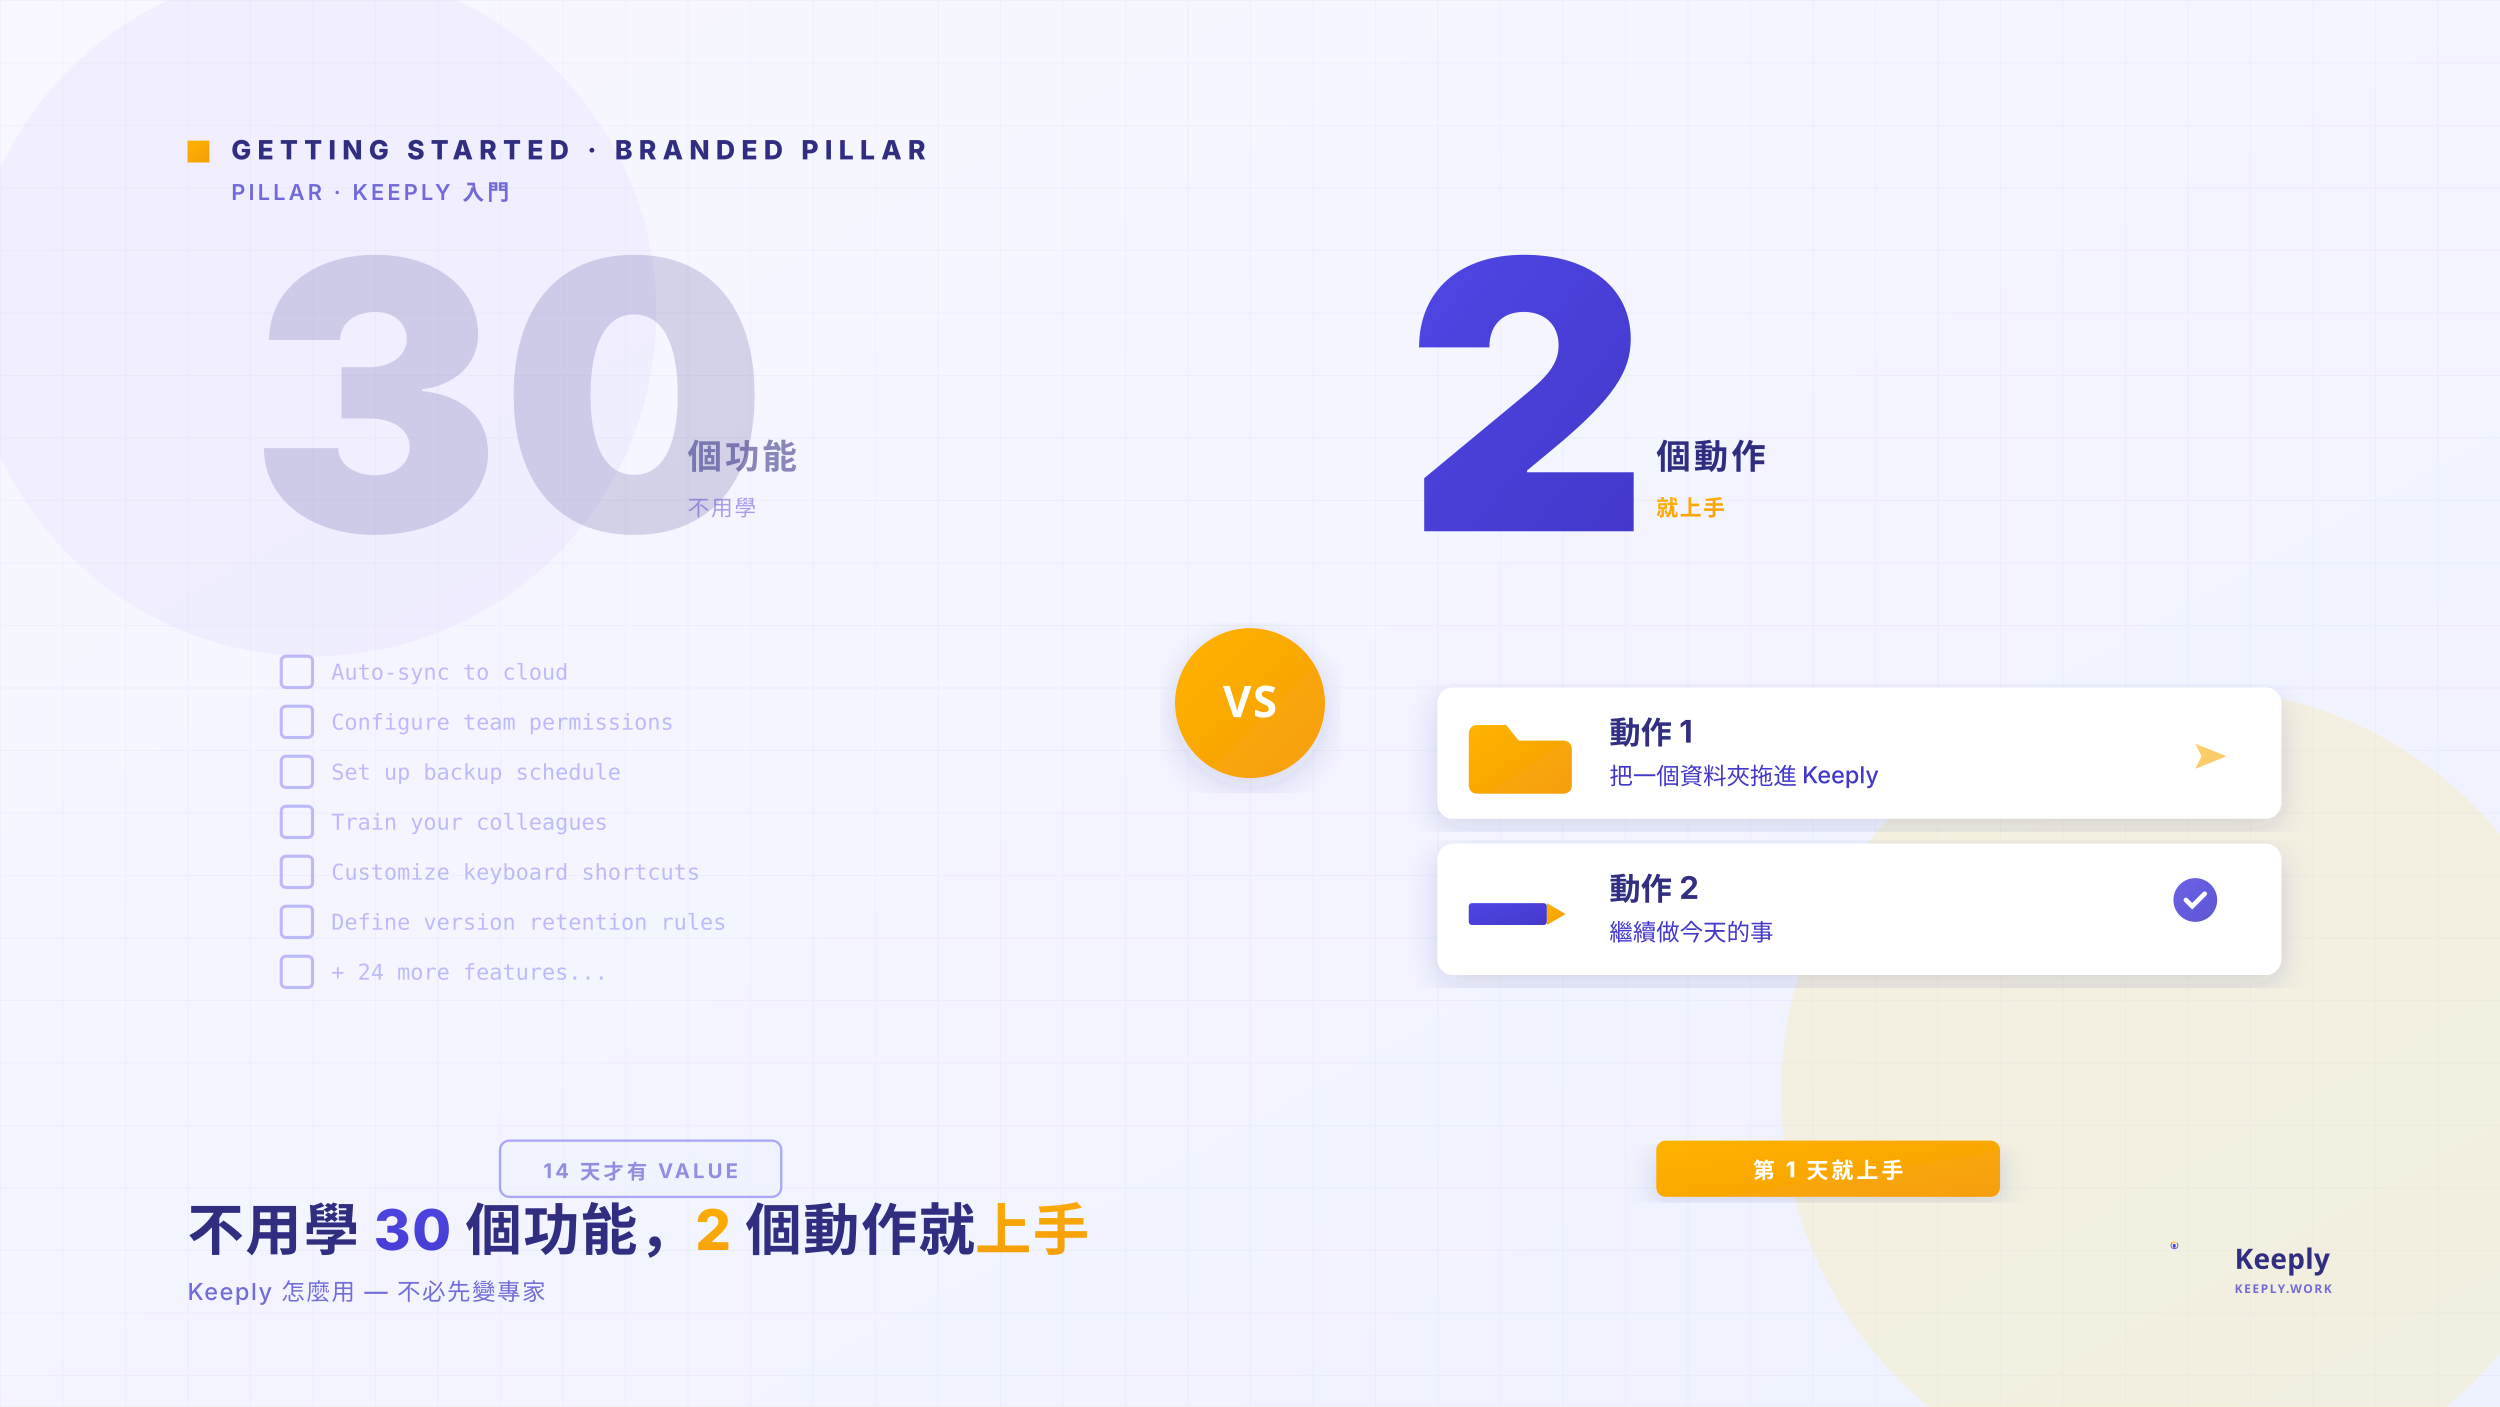
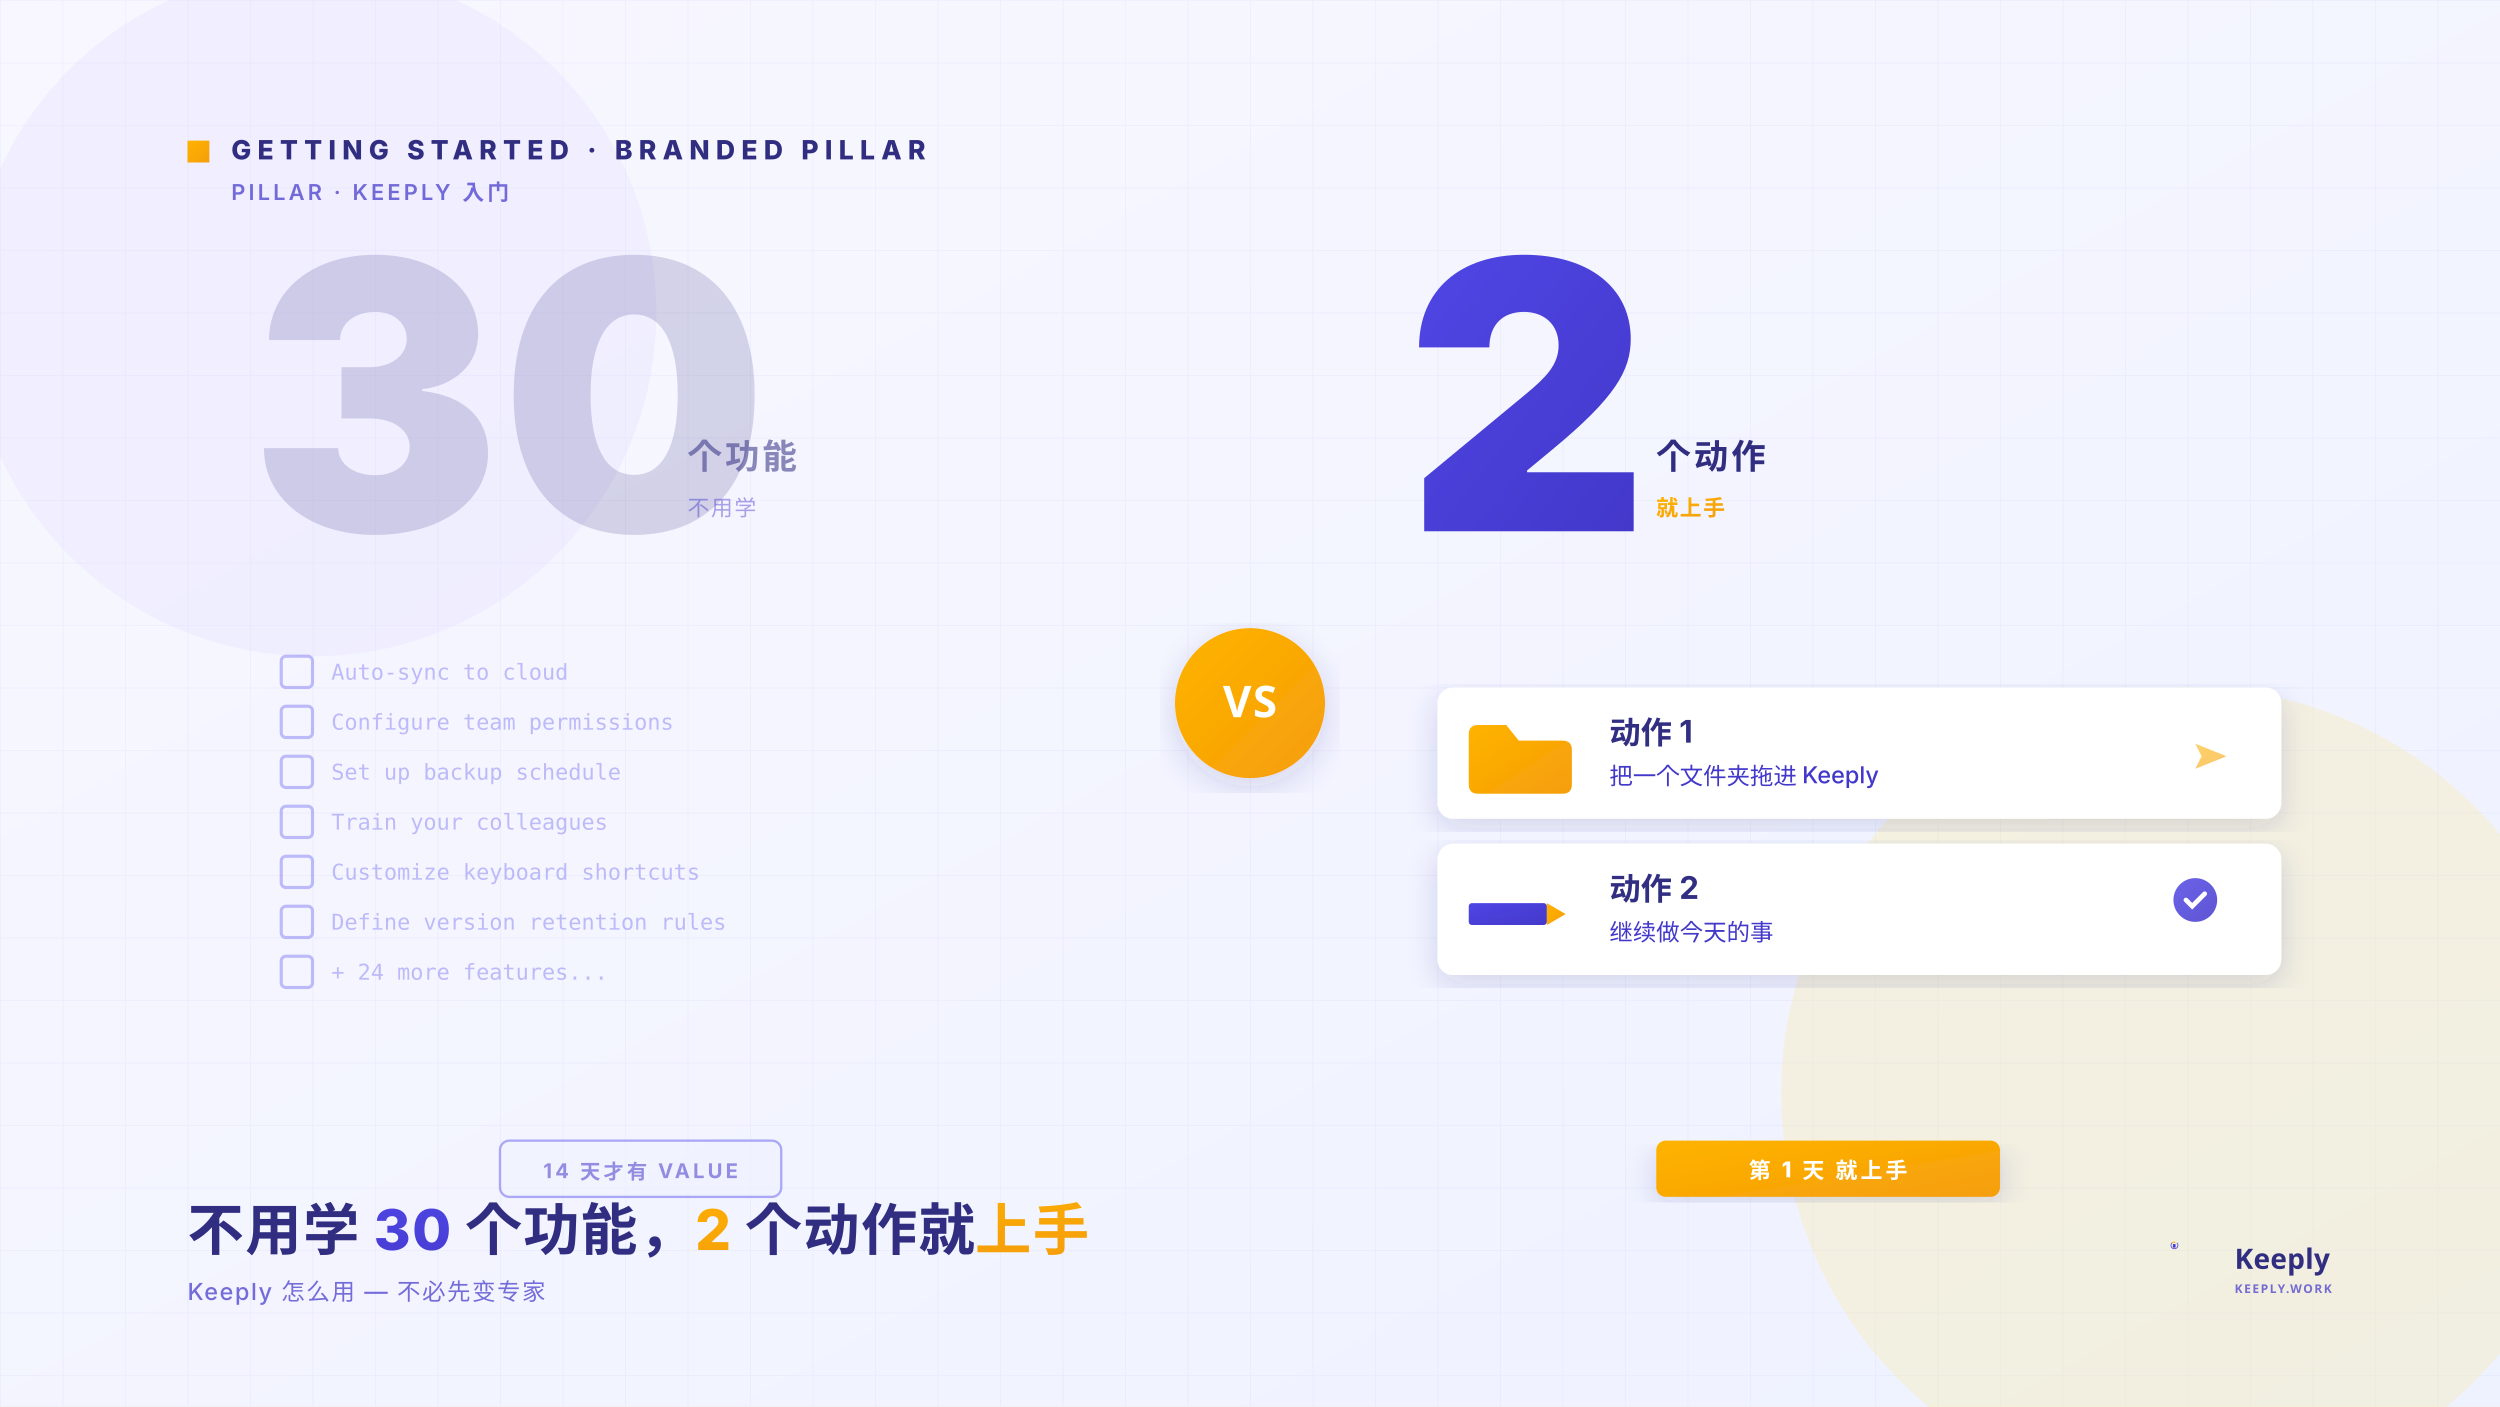
<svg xmlns="http://www.w3.org/2000/svg" viewBox="0 0 1600 900" fill="none" font-family="'Inter','Noto Sans TC','PingFang TC','Microsoft JhengHei',system-ui,sans-serif">
  <defs>
    <linearGradient id="grad-indigo" x1="0" y1="0" x2="1" y2="1">
      <stop offset="0" stop-color="#4F46E5" />
      <stop offset="1" stop-color="#4338CA" />
    </linearGradient>
    <linearGradient id="grad-indigo-deep" x1="0" y1="0" x2="1" y2="1">
      <stop offset="0" stop-color="#4338CA" />
      <stop offset="1" stop-color="#312E81" />
    </linearGradient>
    <linearGradient id="grad-amber" x1="0" y1="0" x2="1" y2="1">
      <stop offset="0" stop-color="#FFB300" />
      <stop offset="1" stop-color="#F59E0B" />
    </linearGradient>
    <linearGradient id="grad-paper" x1="0" y1="0" x2="1" y2="1">
      <stop offset="0" stop-color="#F8F7FF" />
      <stop offset="1" stop-color="#EEF2FF" />
    </linearGradient>
    <pattern id="pat-grid" x="0" y="0" width="40" height="40" patternUnits="userSpaceOnUse">
      <path d="M 40 0 L 0 0 0 40" fill="none" stroke="#4338CA" stroke-width="1" opacity="0.05" />
    </pattern>
    <filter id="soft-shadow" x="-10%" y="-10%" width="120%" height="120%">
      <feDropShadow dx="0" dy="6" stdDeviation="10" flood-color="#312E81" flood-opacity="0.16" />
    </filter>
  </defs>
  <symbol id="keeply-mark" viewBox="0 0 512 512">
    <path d="M396 129C429 159 448 200 448 255C448 363 360 451 252 451C145 451 58 368 56 263C55 206 75 158 111 123" stroke="url(#grad-indigo)" stroke-width="44" stroke-linecap="round" fill="none" />
    <path d="M111 123C145 91 190 72 239 72C253 72 265 73 278 76" stroke="url(#grad-amber)" stroke-width="44" stroke-linecap="round" fill="none" />
    <path d="M236 54L313 79L254 134L236 54Z" fill="url(#grad-amber)" />
    <rect x="164" y="184" width="152" height="206" rx="32" fill="url(#grad-indigo)" />
  </symbol>
  <symbol id="keeply-lockup" viewBox="0 0 280 70">
    <g transform="translate(0,4) scale(0.13)">
      <use href="#keeply-mark" />
    </g>
    <text x="78" y="32" font-size="28" font-weight="800" fill="#312E81" font-family="system-ui,sans-serif" letter-spacing="0.2">Keeply</text>
    <text x="78" y="56" font-size="12" font-weight="600" fill="#4338CA" opacity="0.72" font-family="system-ui,sans-serif" letter-spacing="1.5">KEEPLY.WORK</text>
  </symbol>
  <rect width="1600" height="900" fill="url(#grad-paper)" />
  <rect width="1600" height="900" fill="url(#pat-grid)" />
  <circle cx="200" cy="200" r="220" fill="#DDD6FE" opacity="0.28" />
  <circle cx="1400" cy="700" r="260" fill="#FDE68A" opacity="0.26" />
  <g transform="translate(120, 88)">
    <rect x="0" y="2" width="14" height="14" fill="url(#grad-amber)" />
    <text x="28" y="14" font-size="17" font-weight="800" fill="#312E81" letter-spacing="4">GETTING STARTED · BRANDED PILLAR</text>
-     <text x="28" y="40" font-size="14" font-weight="600" fill="#4338CA" opacity="0.72" letter-spacing="2">PILLAR · KEEPLY 入門</text>
+     <text x="28" y="40" font-size="14" font-weight="600" fill="#4338CA" opacity="0.72" letter-spacing="2">PILLAR · KEEPLY 入门</text>
  </g>
  <g transform="translate(160, 220)">
    <text x="0" y="120" font-size="240" font-weight="900" fill="#312E81" opacity="0.18" font-family="'Inter',system-ui,sans-serif">30</text>
-     <text x="280" y="80" font-size="22" font-weight="700" fill="#312E81" opacity="0.55" letter-spacing="2">個功能</text>
-     <text x="280" y="110" font-size="14" font-weight="500" fill="#4338CA" opacity="0.45" letter-spacing="1">不用學</text>
+     <text x="280" y="80" font-size="22" font-weight="700" fill="#312E81" opacity="0.55" letter-spacing="2"> 个功能</text>
+     <text x="280" y="110" font-size="14" font-weight="500" fill="#4338CA" opacity="0.45" letter-spacing="1">不用学</text>
    <g transform="translate(20, 200)" font-family="'JetBrains Mono',ui-monospace,monospace" opacity="0.42">
      <g>
        <rect x="0" y="0" width="20" height="20" rx="3" fill="none" stroke="#6F6AF0" stroke-width="2" />
        <text x="32" y="15" font-size="14" fill="#6F6AF0">Auto-sync to cloud</text>
      </g>
      <g transform="translate(0, 32)">
        <rect x="0" y="0" width="20" height="20" rx="3" fill="none" stroke="#6F6AF0" stroke-width="2" />
        <text x="32" y="15" font-size="14" fill="#6F6AF0">Configure team permissions</text>
      </g>
      <g transform="translate(0, 64)">
        <rect x="0" y="0" width="20" height="20" rx="3" fill="none" stroke="#6F6AF0" stroke-width="2" />
        <text x="32" y="15" font-size="14" fill="#6F6AF0">Set up backup schedule</text>
      </g>
      <g transform="translate(0, 96)">
        <rect x="0" y="0" width="20" height="20" rx="3" fill="none" stroke="#6F6AF0" stroke-width="2" />
        <text x="32" y="15" font-size="14" fill="#6F6AF0">Train your colleagues</text>
      </g>
      <g transform="translate(0, 128)">
        <rect x="0" y="0" width="20" height="20" rx="3" fill="none" stroke="#6F6AF0" stroke-width="2" />
        <text x="32" y="15" font-size="14" fill="#6F6AF0">Customize keyboard shortcuts</text>
      </g>
      <g transform="translate(0, 160)">
        <rect x="0" y="0" width="20" height="20" rx="3" fill="none" stroke="#6F6AF0" stroke-width="2" />
        <text x="32" y="15" font-size="14" fill="#6F6AF0">Define version retention rules</text>
      </g>
      <g transform="translate(0, 192)">
        <rect x="0" y="0" width="20" height="20" rx="3" fill="none" stroke="#6F6AF0" stroke-width="2" />
        <text x="32" y="15" font-size="14" fill="#6F6AF0">+ 24 more features...</text>
      </g>
    </g>
    <g transform="translate(160, 510)" opacity="0.55">
      <rect x="0" y="0" width="180" height="36" rx="6" fill="#EEF2FF" stroke="#6F6AF0" stroke-width="1.5" />
      <text x="90" y="24" font-size="13" font-weight="700" fill="#4338CA" text-anchor="middle" letter-spacing="2">14 天才有 VALUE</text>
    </g>
  </g>
  <g transform="translate(800, 250)">
    <line x1="0" y1="0" x2="0" y2="450" stroke="url(#grad-amber)" stroke-width="3" opacity="0.55" />
    <g transform="translate(0, 200)">
      <circle cx="0" cy="0" r="48" fill="url(#grad-amber)" filter="url(#soft-shadow)" />
      <text x="0" y="9" font-size="28" font-weight="900" fill="#ffffff" text-anchor="middle" font-family="system-ui,sans-serif" letter-spacing="1">VS</text>
    </g>
  </g>
  <g transform="translate(900, 220)">
    <text x="0" y="120" font-size="240" font-weight="900" fill="url(#grad-indigo)" font-family="'Inter',system-ui,sans-serif">2</text>
-     <text x="160" y="80" font-size="22" font-weight="700" fill="#312E81" letter-spacing="2">個動作</text>
-     <text x="160" y="110" font-size="14" font-weight="600" fill="url(#grad-amber)" letter-spacing="1">就上手</text>
+     <text x="160" y="80" font-size="22" font-weight="700" fill="#312E81" letter-spacing="2"> 个动作</text>
+     <text x="160" y="110" font-size="14" font-weight="600" fill="url(#grad-amber)" letter-spacing="1"> 就上手</text>
    <g transform="translate(20, 220)" filter="url(#soft-shadow)">
      <rect x="0" y="0" width="540" height="84" rx="10" fill="#ffffff" />
      <g transform="translate(20, 18)">
        <path d="M0 12 Q0 6 6 6 L24 6 L32 16 L60 16 Q66 16 66 22 L66 44 Q66 50 60 50 L6 50 Q0 50 0 44 Z" fill="url(#grad-amber)" />
      </g>
-       <text x="110" y="36" font-size="20" font-weight="700" fill="#312E81">動作 1</text>
-       <text x="110" y="62" font-size="15" font-weight="500" fill="#4338CA">把一個資料夾拖進 Keeply</text>
+       <text x="110" y="36" font-size="20" font-weight="700" fill="#312E81">动作 1</text>
+       <text x="110" y="62" font-size="15" font-weight="500" fill="#4338CA">把一个文件夹拖进 Keeply</text>
      <g transform="translate(485, 36)" opacity="0.6">
        <path d="M0 0 L20 8 L0 16 L4 8 Z" fill="url(#grad-amber)" />
      </g>
    </g>
    <g transform="translate(20, 320)" filter="url(#soft-shadow)">
      <rect x="0" y="0" width="540" height="84" rx="10" fill="#ffffff" />
      <g transform="translate(20, 18)">
        <rect x="0" y="20" width="50" height="14" rx="2" fill="url(#grad-indigo)" />
        <path d="M50 20 L62 27 L50 34 Z" fill="url(#grad-amber)" />
      </g>
-       <text x="110" y="36" font-size="20" font-weight="700" fill="#312E81">動作 2</text>
-       <text x="110" y="62" font-size="15" font-weight="500" fill="#4338CA">繼續做今天的事</text>
+       <text x="110" y="36" font-size="20" font-weight="700" fill="#312E81">动作 2</text>
+       <text x="110" y="62" font-size="15" font-weight="500" fill="#4338CA">继续做今天的事</text>
      <g transform="translate(485, 36)" opacity="0.85">
        <circle cx="0" cy="0" r="14" fill="url(#grad-indigo)" />
        <path d="M-6 0 L-2 4 L6 -4" stroke="#ffffff" stroke-width="3" stroke-linecap="round" fill="none" />
      </g>
    </g>
    <g transform="translate(160, 510)">
      <rect x="0" y="0" width="220" height="36" rx="6" fill="url(#grad-amber)" filter="url(#soft-shadow)" />
-       <text x="110" y="24" font-size="14" font-weight="800" fill="#ffffff" text-anchor="middle" letter-spacing="2">第 1 天就上手</text>
+       <text x="110" y="24" font-size="14" font-weight="800" fill="#ffffff" text-anchor="middle" letter-spacing="2">第 1 天 就上手</text>
    </g>
  </g>
  <g transform="translate(120, 800)">
-     <text x="0" y="0" font-size="36" font-weight="800" fill="#312E81" letter-spacing="1">不用學 <tspan fill="url(#grad-indigo)">30</tspan> 個功能，<tspan fill="url(#grad-amber)">2</tspan> 個動作就<tspan fill="url(#grad-amber)">上手</tspan>
+     <text x="0" y="0" font-size="36" font-weight="800" fill="#312E81" letter-spacing="1">不用学 <tspan fill="url(#grad-indigo)">30</tspan>  个功能，<tspan fill="url(#grad-amber)">2</tspan>  个动作就<tspan fill="url(#grad-amber)">上手</tspan>
    </text>
-     <text x="0" y="32" font-size="15" font-weight="500" fill="#4338CA" opacity="0.72" letter-spacing="1">Keeply 怎麼用 — 不必先變專家</text>
+     <text x="0" y="32" font-size="15" font-weight="500" fill="#4338CA" opacity="0.72" letter-spacing="1">Keeply 怎么用 — 不必先变专家</text>
  </g>
  <use href="#keeply-lockup" x="1380" y="790" width="180" height="48" />
</svg>
